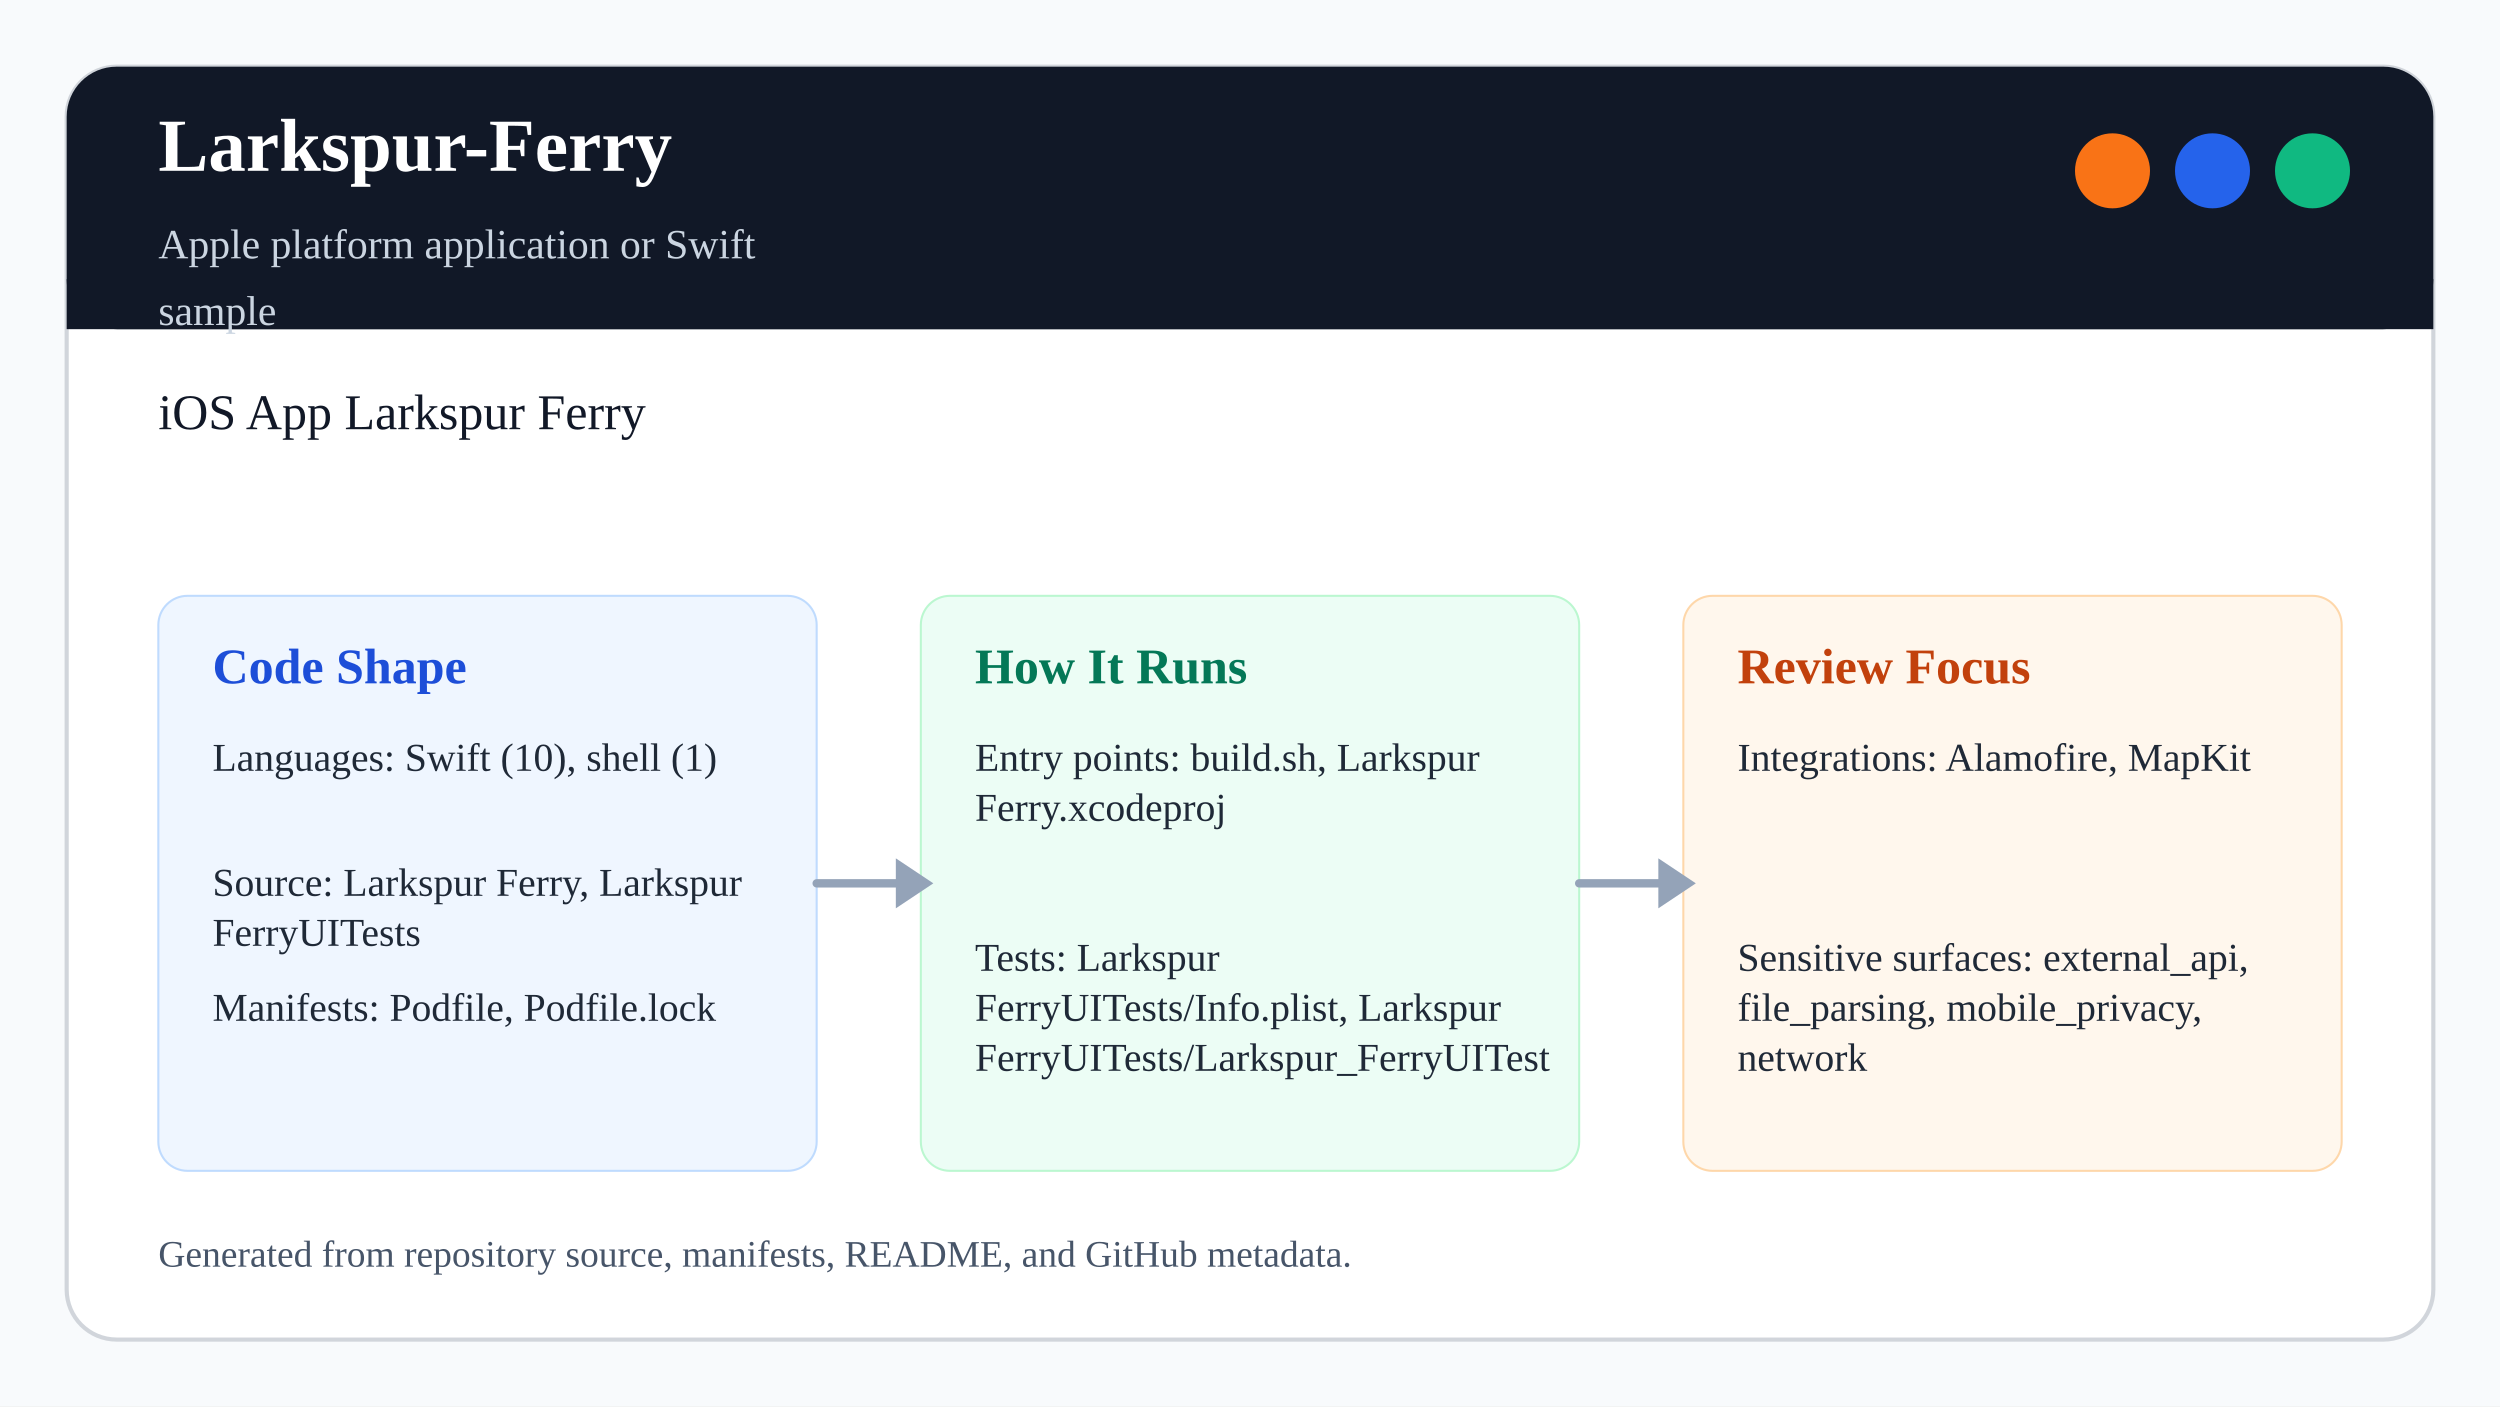
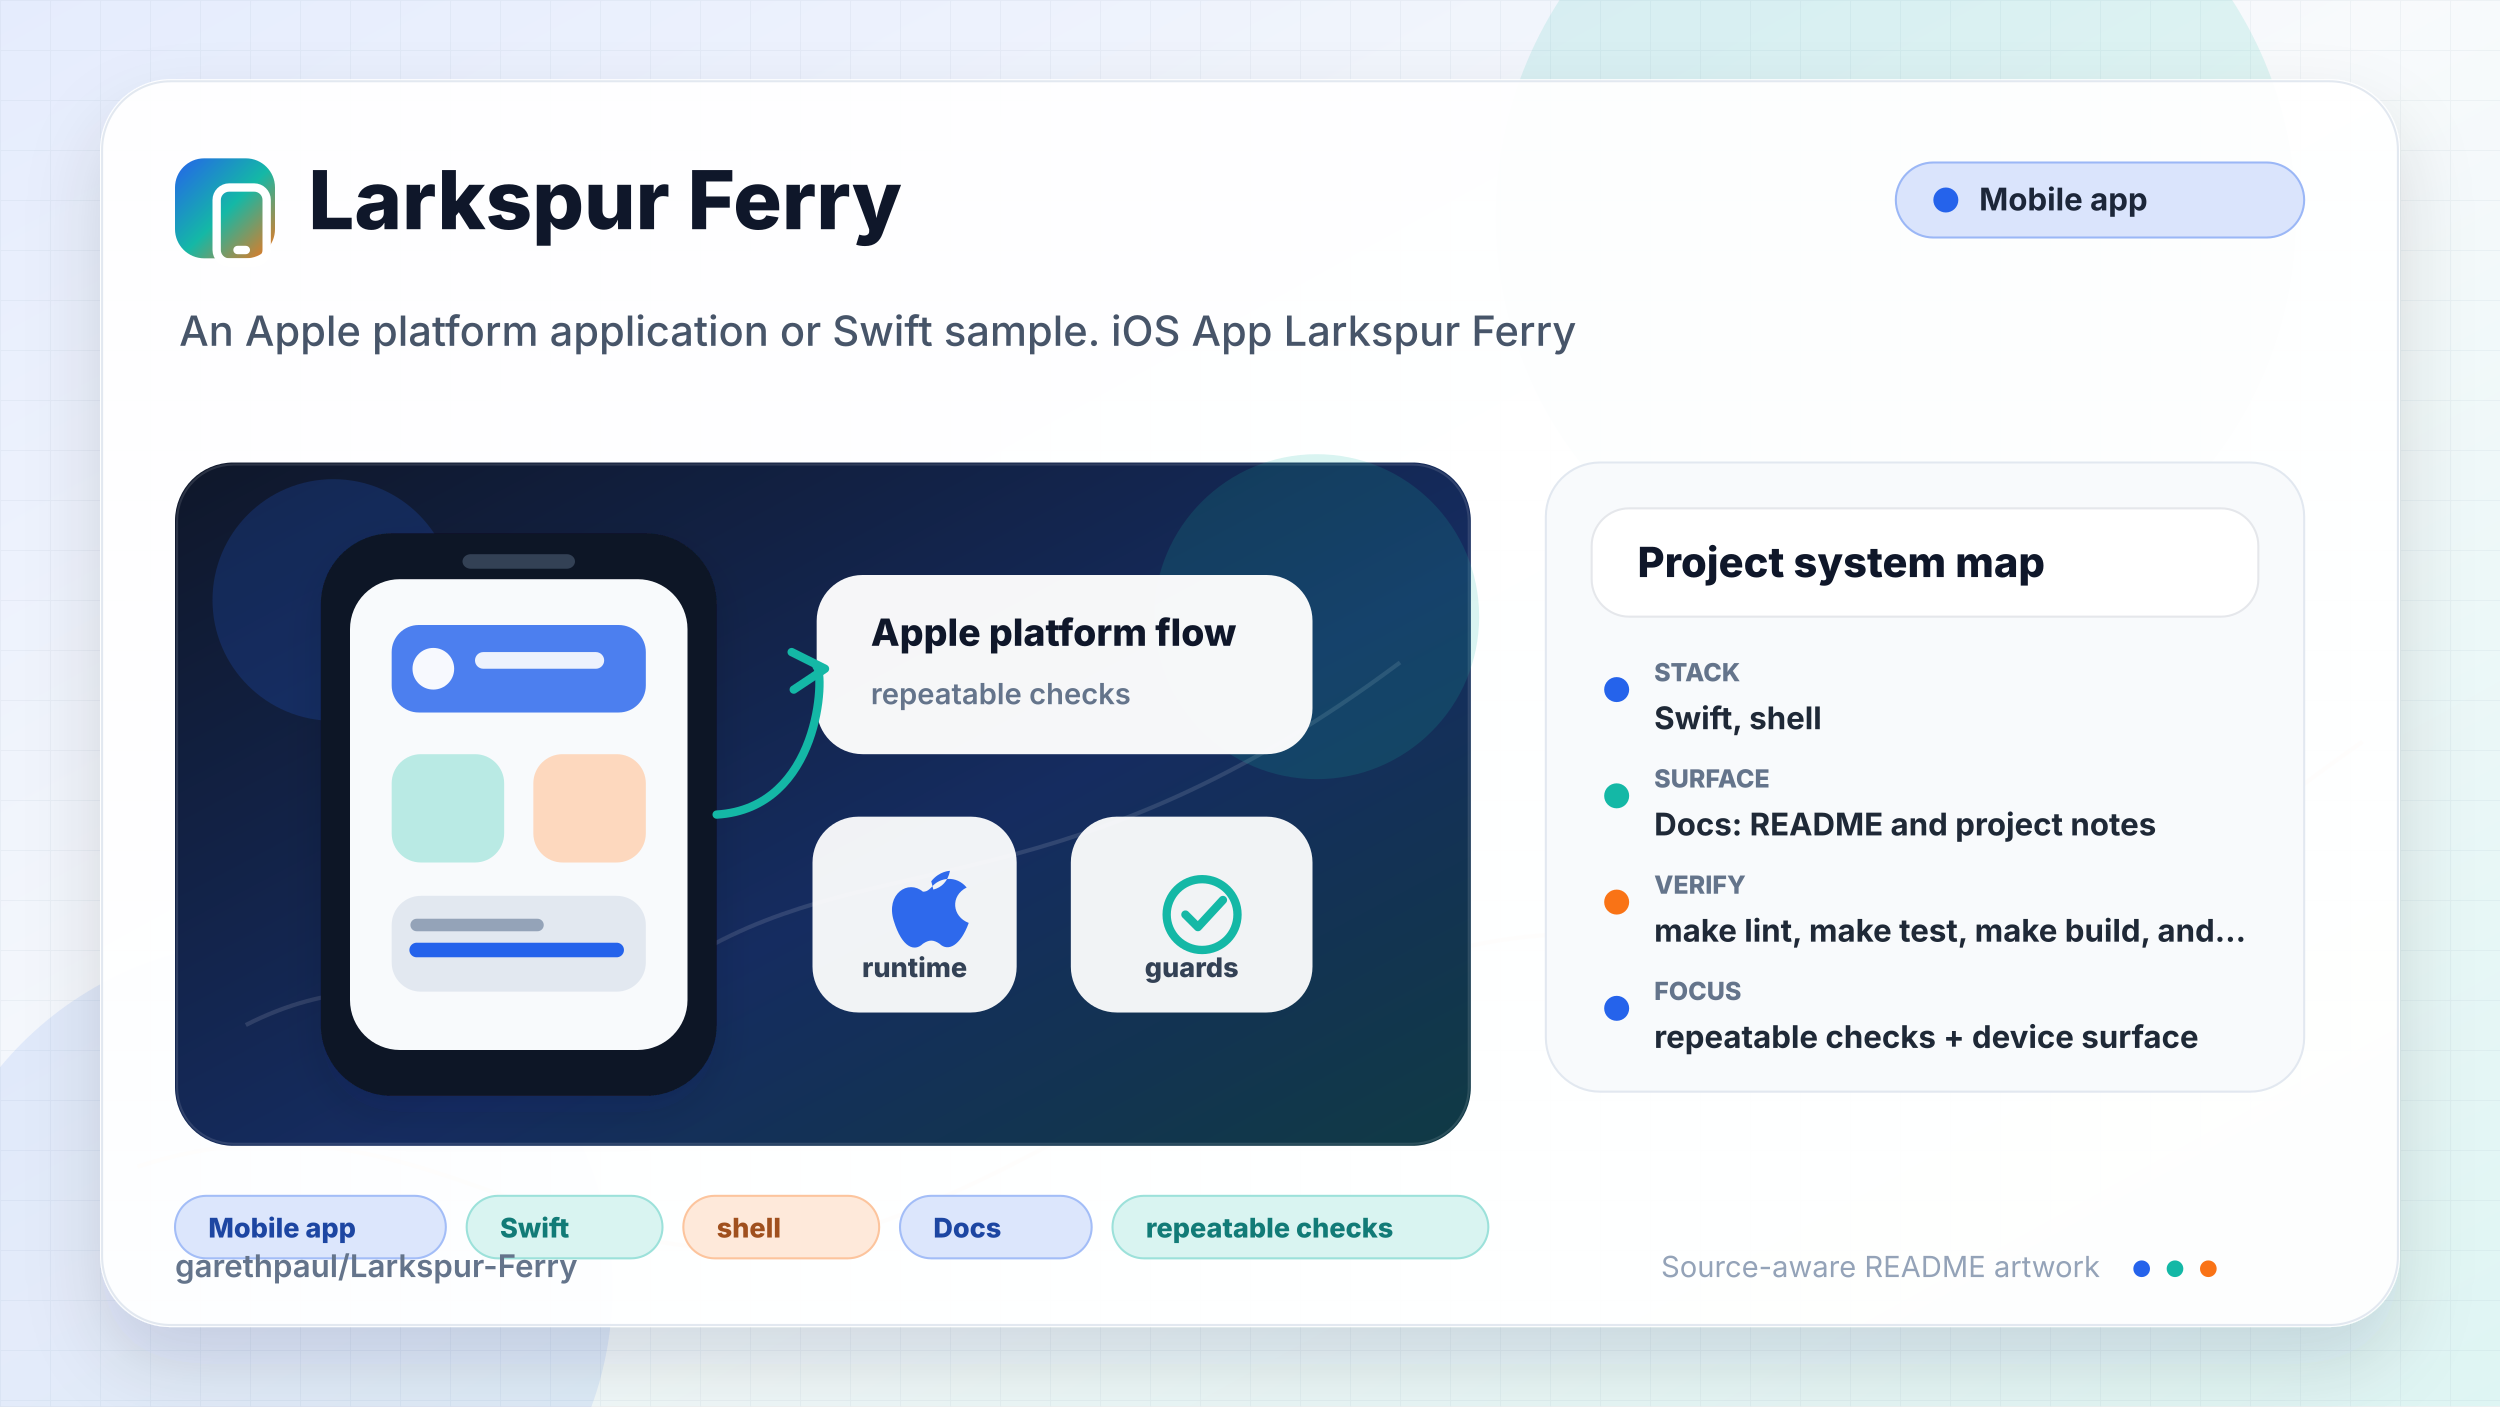
- <svg xmlns="http://www.w3.org/2000/svg" width="1200" height="675" viewBox="0 0 1200 675" role="img" aria-labelledby="title desc">
-   <rect width="1200" height="675" fill="#f8fafc" />
-   <rect x="32" y="32" width="1136" height="611" rx="24" fill="#ffffff" stroke="#d1d5db" stroke-width="2" />
-   <rect x="32" y="32" width="1136" height="126" rx="24" fill="#111827" />
-   <path d="M32 134h1136v24H32z" fill="#111827" />
-   <circle cx="1062" cy="82" r="18" fill="#2563eb" />
-   <circle cx="1110" cy="82" r="18" fill="#10b981" />
-   <circle cx="1014" cy="82" r="18" fill="#f97316" />
-   <text x="76" y="82" font-size="36" fill="#ffffff" font-weight="700">Larkspur-Ferry</text>
-   <text x="76" y="124" font-size="20" fill="#cbd5e1">Apple platform application or Swift</text>
-   <text x="76" y="156" font-size="20" fill="#cbd5e1">sample</text>
-   <text x="76" y="206" font-size="24" fill="#111827">iOS App Larkspur Ferry</text>
-   <rect x="76" y="286" width="316" height="276" rx="14" fill="#eff6ff" stroke="#bfdbfe" />
-   <text x="102" y="328" font-size="24" font-weight="700" fill="#1d4ed8">Code Shape</text>
-   <text x="102" y="370" font-size="19" fill="#1f2937">Languages: Swift (10), shell (1)</text>
-   <text x="102" y="430" font-size="19" fill="#1f2937">Source: Larkspur Ferry, Larkspur</text>
-   <text x="102" y="454" font-size="19" fill="#1f2937">FerryUITests</text>
-   <text x="102" y="490" font-size="19" fill="#1f2937">Manifests: Podfile, Podfile.lock</text>
-   <rect x="442" y="286" width="316" height="276" rx="14" fill="#ecfdf5" stroke="#bbf7d0" />
-   <text x="468" y="328" font-size="24" font-weight="700" fill="#047857">How It Runs</text>
-   <text x="468" y="370" font-size="19" fill="#1f2937">Entry points: build.sh, Larkspur</text>
-   <text x="468" y="394" font-size="19" fill="#1f2937">Ferry.xcodeproj</text>
-   <text x="468" y="466" font-size="19" fill="#1f2937">Tests: Larkspur</text>
-   <text x="468" y="490" font-size="19" fill="#1f2937">FerryUITests/Info.plist, Larkspur</text>
-   <text x="468" y="514" font-size="19" fill="#1f2937">FerryUITests/Larkspur_FerryUITest</text>
-   <rect x="808" y="286" width="316" height="276" rx="14" fill="#fff7ed" stroke="#fed7aa" />
-   <text x="834" y="328" font-size="24" font-weight="700" fill="#c2410c">Review Focus</text>
-   <text x="834" y="370" font-size="19" fill="#1f2937">Integrations: Alamofire, MapKit</text>
-   <text x="834" y="466" font-size="19" fill="#1f2937">Sensitive surfaces: external_api,</text>
-   <text x="834" y="490" font-size="19" fill="#1f2937">file_parsing, mobile_privacy,</text>
-   <text x="834" y="514" font-size="19" fill="#1f2937">network</text>
-   <path d="M392 424h50" stroke="#94a3b8" stroke-width="4" stroke-linecap="round" />
-   <path d="M430 412l18 12-18 12z" fill="#94a3b8" />
-   <path d="M758 424h50" stroke="#94a3b8" stroke-width="4" stroke-linecap="round" />
-   <path d="M796 412l18 12-18 12z" fill="#94a3b8" />
-   <text x="76" y="608" font-size="18" fill="#475569">Generated from repository source, manifests, README, and GitHub metadata.</text>
+ <svg xmlns="http://www.w3.org/2000/svg" width="1200" height="675" viewBox="0 0 1200 675" role="img" aria-labelledby="plh20dm-title plh20dm-desc">
+   <defs>
+     <linearGradient id="plh20dm-bg" x1="0" y1="0" x2="1" y2="1">
+       <stop offset="0%" stop-color="#e5ecfd" />
+       <stop offset="48%" stop-color="#f8fafc" />
+       <stop offset="100%" stop-color="#def5f3" />
+     </linearGradient>
+     <linearGradient id="plh20dm-stage" x1="0" y1="0" x2="1" y2="1">
+       <stop offset="0%" stop-color="#0f172a" />
+       <stop offset="58%" stop-color="#152c60" />
+       <stop offset="100%" stop-color="#103a45" />
+     </linearGradient>
+     <linearGradient id="plh20dm-accent" x1="0" y1="0" x2="1" y2="1">
+       <stop offset="0%" stop-color="#2563eb" />
+       <stop offset="52%" stop-color="#14b8a6" />
+       <stop offset="100%" stop-color="#f97316" />
+     </linearGradient>
+     <linearGradient id="plh20dm-soft" x1="0" y1="0" x2="1" y2="1">
+       <stop offset="0%" stop-color="#cbdafa" />
+       <stop offset="100%" stop-color="#fee0cc" />
+     </linearGradient>
+     <filter id="plh20dm-shadow" x="-20%" y="-20%" width="140%" height="150%">
+       <feDropShadow dx="0" dy="18" stdDeviation="18" flood-color="#0f172a" flood-opacity="0.14" />
+     </filter>
+     <filter id="plh20dm-miniShadow" x="-20%" y="-20%" width="140%" height="150%">
+       <feDropShadow dx="0" dy="8" stdDeviation="10" flood-color="#0f172a" flood-opacity="0.12" />
+     </filter>
+     <pattern id="plh20dm-grid" width="24" height="24" patternUnits="userSpaceOnUse">
+       <path d="M24 0H0v24" fill="none" stroke="#94a3b8" stroke-opacity="0.16" stroke-width="1" />
+     </pattern>
+     <style>
+       .label { font: 700 13px ui-sans-serif, system-ui, -apple-system, BlinkMacSystemFont, "Segoe UI", sans-serif; letter-spacing: 0; text-transform: uppercase; }
+       .body { font-family: ui-sans-serif, system-ui, -apple-system, BlinkMacSystemFont, "Segoe UI", sans-serif; letter-spacing: 0; }
+     </style>
+   </defs>
+   <rect width="1200" height="675" fill="url(#plh20dm-bg)" />
+   <rect width="1200" height="675" fill="url(#plh20dm-grid)" opacity="0.65" />
+   <circle cx="128" cy="618" r="166" fill="#2563eb" opacity="0.10" />
+   <circle cx="910" cy="104" r="192" fill="#14b8a6" opacity="0.12" />
+   <path d="M66 560 C214 512 278 642 430 584 C576 528 676 408 838 462 C966 504 1034 426 1134 356" fill="none" stroke="#f97316" stroke-width="2" stroke-opacity="0.18" />
+   <rect x="48" y="38" width="1104" height="599" rx="34" fill="#ffffff" opacity="0.94" filter="url(#plh20dm-shadow)" />
+   <rect x="49" y="39" width="1102" height="597" rx="33" fill="none" stroke="#e2e8f0" stroke-width="1" />
+   <g class="body">
+     <rect x="84" y="76" width="48" height="48" rx="14" fill="url(#plh20dm-accent)" />
+     <rect x="104" y="90" width="24" height="36" rx="6" stroke="#ffffff" stroke-width="4" stroke-linecap="round" stroke-linejoin="round" fill="none" />
+     <path d="M16 30h4" transform="translate(98 90)" stroke="#ffffff" stroke-width="4" stroke-linecap="round" stroke-linejoin="round" fill="none" />
+     <text x="148" y="110" fill="#0f172a" font-size="39" font-weight="800">Larkspur Ferry</text>
+     <rect x="910" y="78" width="196" height="36" rx="18" fill="#dae4fc" stroke="#9bb7f6" />
+     <circle cx="934" cy="96" r="6" fill="#2563eb" />
+     <text x="950" y="101" fill="#1c2639" font-size="15" font-weight="700">Mobile app</text>
+     <text x="86" y="166" fill="#475569" font-size="20" font-weight="500">An Apple platform application or Swift sample. iOS App Larkspur Ferry</text>
+   </g>
+   <g transform="translate(84 222)">
+     <rect x="0" y="0" width="622" height="328" rx="28" fill="url(#plh20dm-stage)" />
+     <rect x="1" y="1" width="620" height="326" rx="27" fill="none" stroke="#ffffff" stroke-opacity="0.12" />
+     <path d="M34 270 C116 228 166 286 250 236 C338 184 430 214 588 96" fill="none" stroke="#ffffff" stroke-opacity="0.12" stroke-width="2" />
+     <circle cx="76" cy="66" r="58" fill="#2563eb" opacity="0.20" />
+     <circle cx="548" cy="74" r="78" fill="#14b8a6" opacity="0.16" />
+     <g class="body">
+       <rect x="70" y="34" width="190" height="270" rx="34" fill="#111827" filter="url(#plh20dm-miniShadow)" />
+       <rect x="84" y="56" width="162" height="226" rx="24" fill="#f8fafc" />
+       <rect x="138" y="44" width="54" height="7" rx="4" fill="#334155" />
+       <rect x="104" y="78" width="122" height="42" rx="13" fill="#4c7fef" />
+       <circle cx="124" cy="99" r="10" fill="#ffffff" opacity="0.95" />
+       <rect x="144" y="91" width="62" height="8" rx="4" fill="#ffffff" opacity="0.9" />
+       <rect x="104" y="140" width="54" height="52" rx="14" fill="#b9eae4" />
+       <rect x="172" y="140" width="54" height="52" rx="14" fill="#fdd8be" />
+       <rect x="104" y="208" width="122" height="46" rx="14" fill="#e2e8f0" />
+       <path d="M116 234h96" stroke="#2563eb" stroke-width="7" stroke-linecap="round" />
+       <path d="M116 222h58" stroke="#94a3b8" stroke-width="6" stroke-linecap="round" />
+       <rect x="308" y="54" width="238" height="86" rx="22" fill="#ffffff" opacity="0.96" />
+       <text x="334" y="88" fill="#0f172a" font-size="18" font-weight="800">Apple platform flow</text>
+       <text x="334" y="116" fill="#64748b" font-size="14" font-weight="600">repeatable checks</text>
+       <path d="M260 169 C310 166 312 101 308 98" fill="none" stroke="#14b8a6" stroke-width="4" stroke-linecap="round" />
+       <path d="M296 91 l16 8 -15 10" fill="none" stroke="#14b8a6" stroke-width="4" stroke-linecap="round" stroke-linejoin="round" />
+       <rect x="306" y="170" width="98" height="94" rx="22" fill="#ffffff" opacity="0.94" />
+       <rect x="430" y="170" width="116" height="94" rx="22" fill="#ffffff" opacity="0.94" />
+       <path d="M25 7c4-5 9-5 9-5-1 5-4 8-8 9 M21 12c-7-6-18 1-14 14 4 13 10 15 14 11 3-2 5-2 8 0 4 4 10 1 14-10-8-3-9-13-1-17-5-6-13-5-17 0-2 2-3 2-4 2z" transform="translate(338 194)" fill="#2563eb" opacity="0.95" />
+       <circle cx="493" cy="217" r="17" stroke="#14b8a6" stroke-width="4" stroke-linecap="round" stroke-linejoin="round" fill="none" />
+       <path d="M13 21l6 6 12-13" transform="translate(472 196)" stroke="#14b8a6" stroke-width="4" stroke-linecap="round" stroke-linejoin="round" fill="none" />
+       <text x="355" y="247" fill="#334155" font-size="13" text-anchor="middle" font-weight="800">runtime</text>
+       <text x="488" y="247" fill="#334155" font-size="13" text-anchor="middle" font-weight="800">guards</text>
+     </g>
+   </g>
+   <g class="body" transform="translate(742 222)">
+     <rect x="0" y="0" width="364" height="302" rx="26" fill="#f8fafc" stroke="#e2e8f0" />
+     <rect x="22" y="22" width="320" height="52" rx="18" fill="#ffffff" stroke="#e5e7eb" />
+     <text x="44" y="55" fill="#0f172a" font-size="20" font-weight="800">Project system map</text>
+     <g transform="translate(24 94)">
+       <circle cx="10" cy="15" r="6" fill="#2563eb" />
+       <text x="28" y="11" fill="#64748b" font-size="12" font-weight="800">STACK</text>
+       <text x="28" y="34" fill="#1f2937" font-size="15" font-weight="650">Swift, shell</text>
+     </g>
+     <g transform="translate(24 145)">
+       <circle cx="10" cy="15" r="6" fill="#14b8a6" />
+       <text x="28" y="11" fill="#64748b" font-size="12" font-weight="800">SURFACE</text>
+       <text x="28" y="34" fill="#1f2937" font-size="15" font-weight="650">Docs: README and project notes</text>
+     </g>
+     <g transform="translate(24 196)">
+       <circle cx="10" cy="15" r="6" fill="#f97316" />
+       <text x="28" y="11" fill="#64748b" font-size="12" font-weight="800">VERIFY</text>
+       <text x="28" y="34" fill="#1f2937" font-size="15" font-weight="650">make lint, make test, make build, and...</text>
+     </g>
+     <g transform="translate(24 247)">
+       <circle cx="10" cy="15" r="6" fill="#2563eb" />
+       <text x="28" y="11" fill="#64748b" font-size="12" font-weight="800">FOCUS</text>
+       <text x="28" y="34" fill="#1f2937" font-size="15" font-weight="650">repeatable checks + device surface</text>
+     </g>
+   </g>
+   <g class="body">
+     <rect x="84" y="574" width="130" height="30" rx="15" fill="#dce6fc" stroke="#a3bdf7" />
+     <text x="100" y="594" fill="#1d46a2" font-size="13" font-weight="800">Mobile app</text>
+     <rect x="224" y="574" width="94" height="30" rx="15" fill="#d9f4f1" stroke="#9ce1da" />
+     <text x="240" y="594" fill="#127b77" font-size="13" font-weight="800">Swift</text>
+     <rect x="328" y="574" width="94" height="30" rx="15" fill="#fee9da" stroke="#fcc49d" />
+     <text x="344" y="594" fill="#a0501e" font-size="13" font-weight="800">shell</text>
+     <rect x="432" y="574" width="92" height="30" rx="15" fill="#dce6fc" stroke="#a3bdf7" />
+     <text x="448" y="594" fill="#1d46a2" font-size="13" font-weight="800">Docs</text>
+     <rect x="534" y="574" width="180.4" height="30" rx="15" fill="#d9f4f1" stroke="#9ce1da" />
+     <text x="550" y="594" fill="#127b77" font-size="13" font-weight="800">repeatable checks</text>
+   </g>
+   <g class="body">
+     <text x="84" y="613" fill="#64748b" font-size="15" font-weight="600">garethpaul/Larkspur-Ferry</text>
+     <text x="1008" y="613" fill="#94a3b8" font-size="14" text-anchor="end">Source-aware README artwork</text>
+     <circle cx="1028" cy="609" r="4" fill="#2563eb" />
+     <circle cx="1044" cy="609" r="4" fill="#14b8a6" />
+     <circle cx="1060" cy="609" r="4" fill="#f97316" />
+   </g>
</svg>
